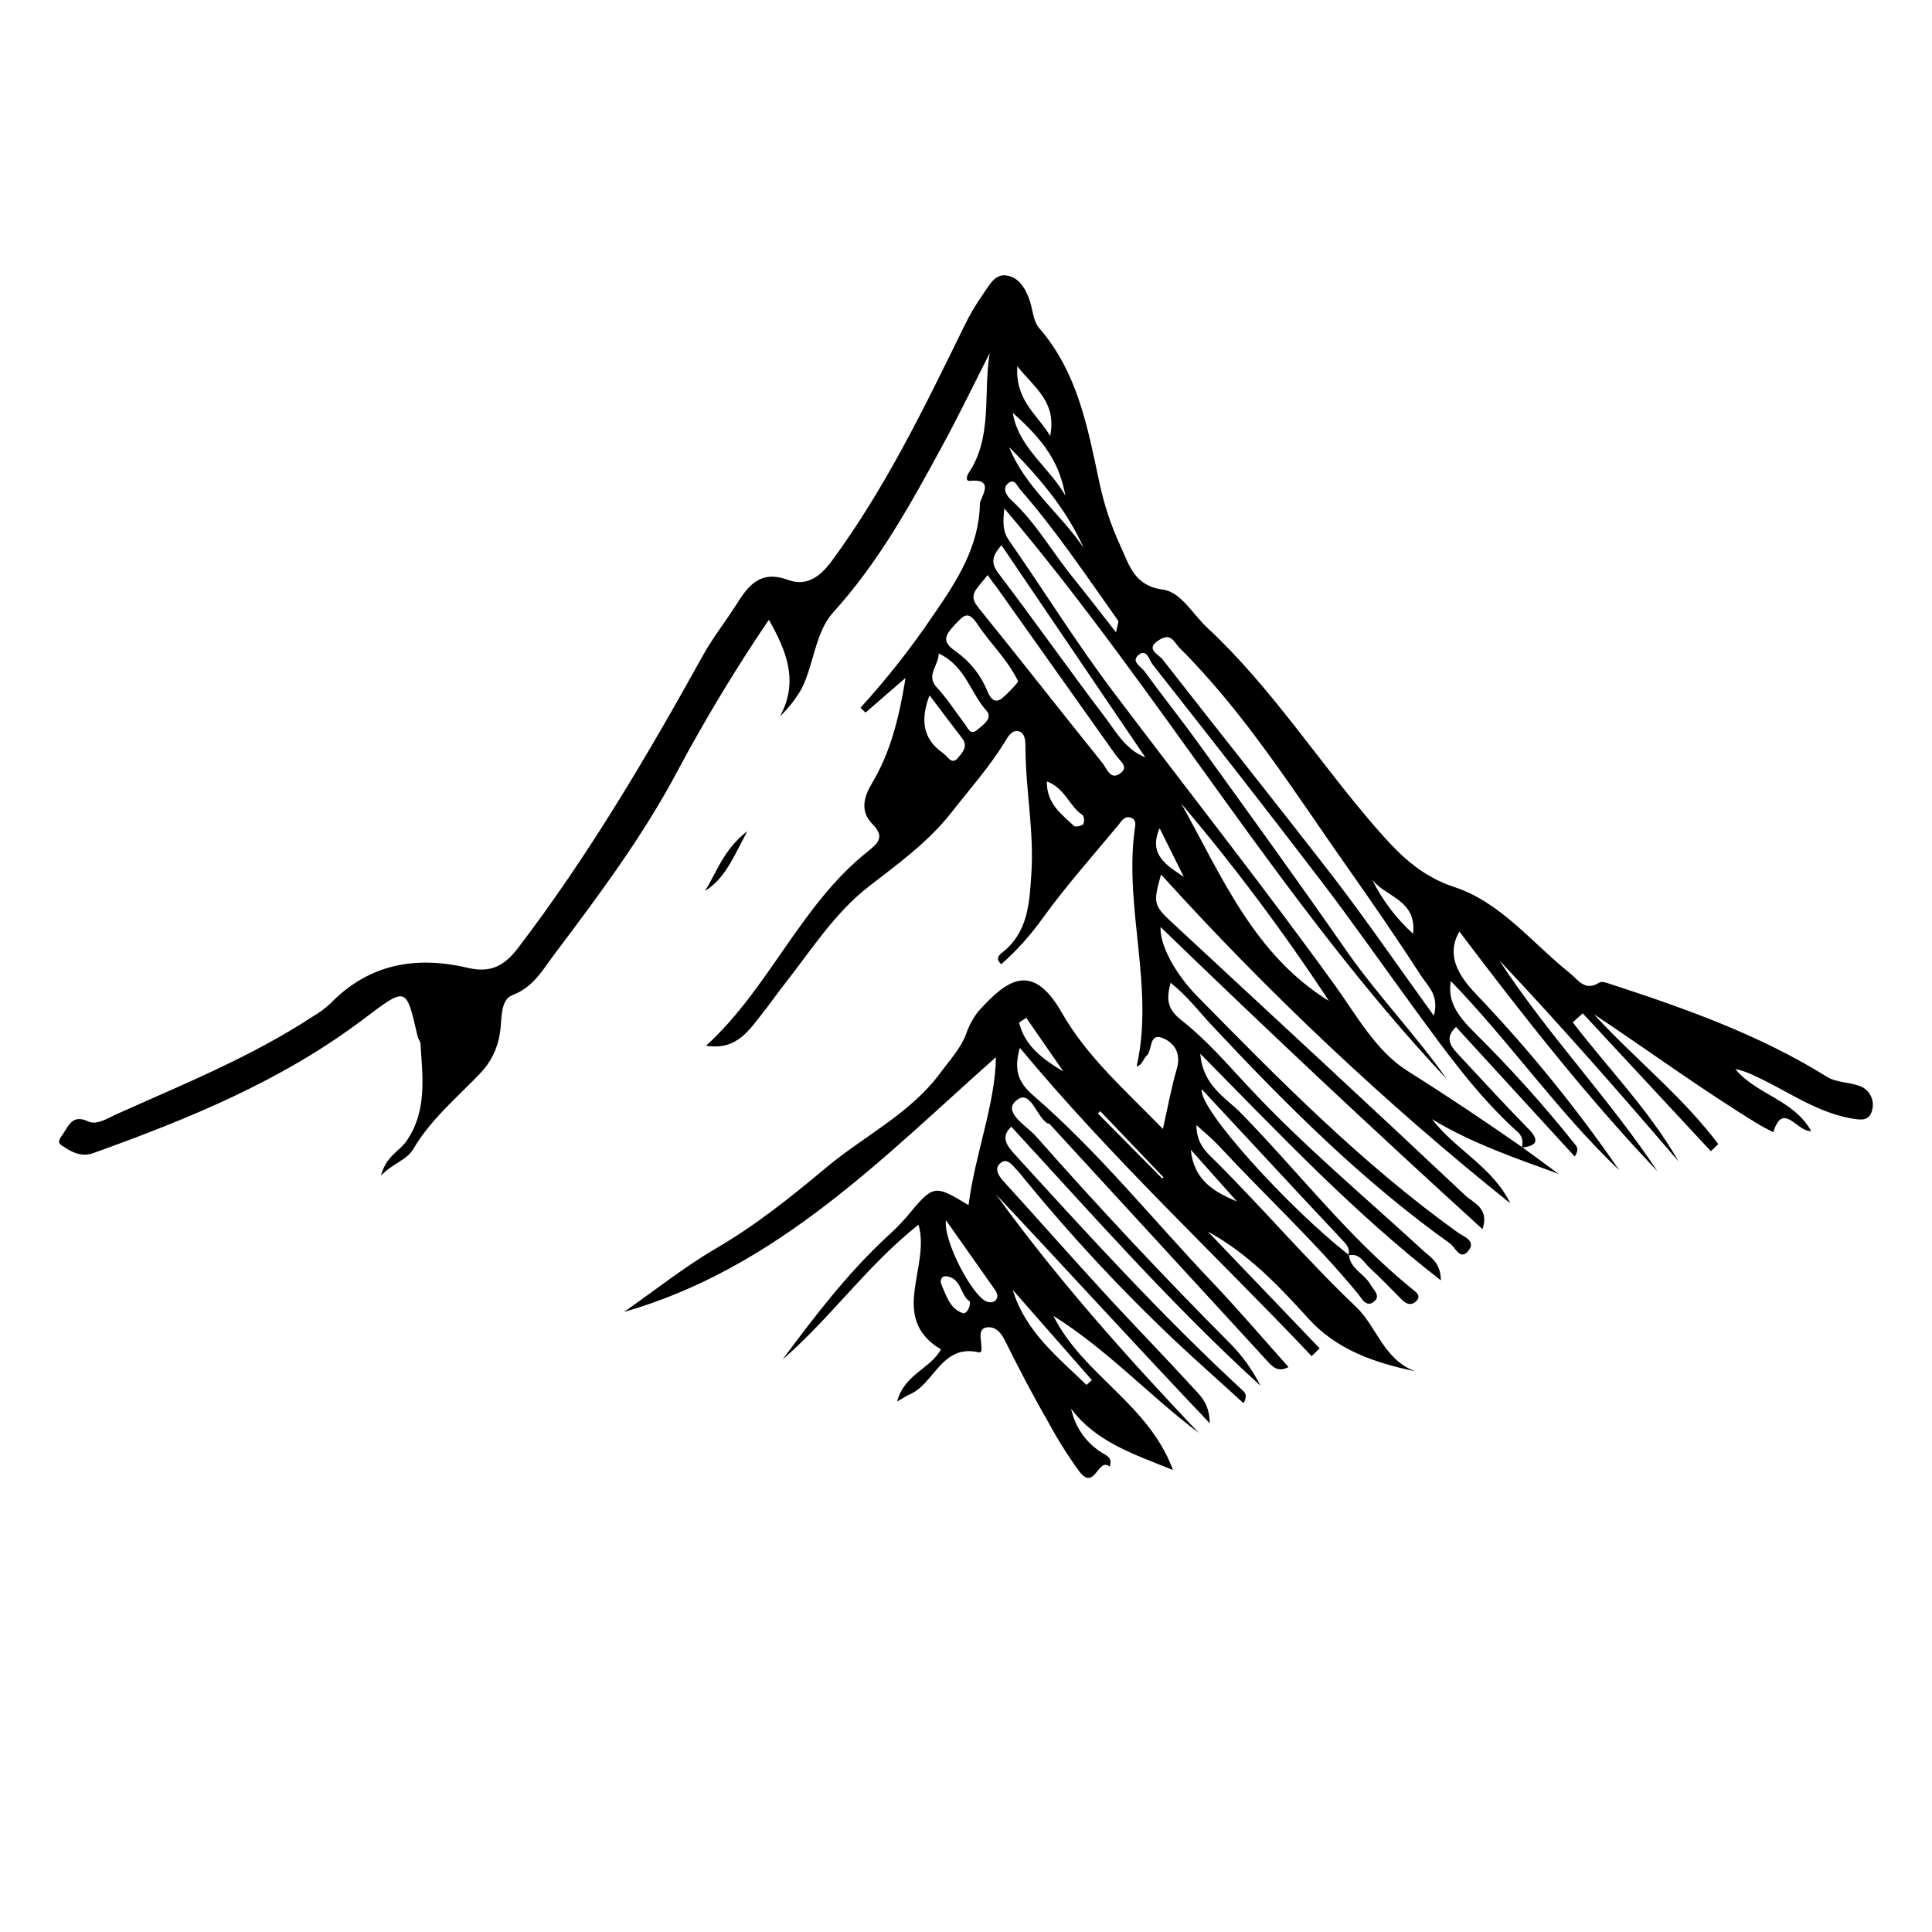
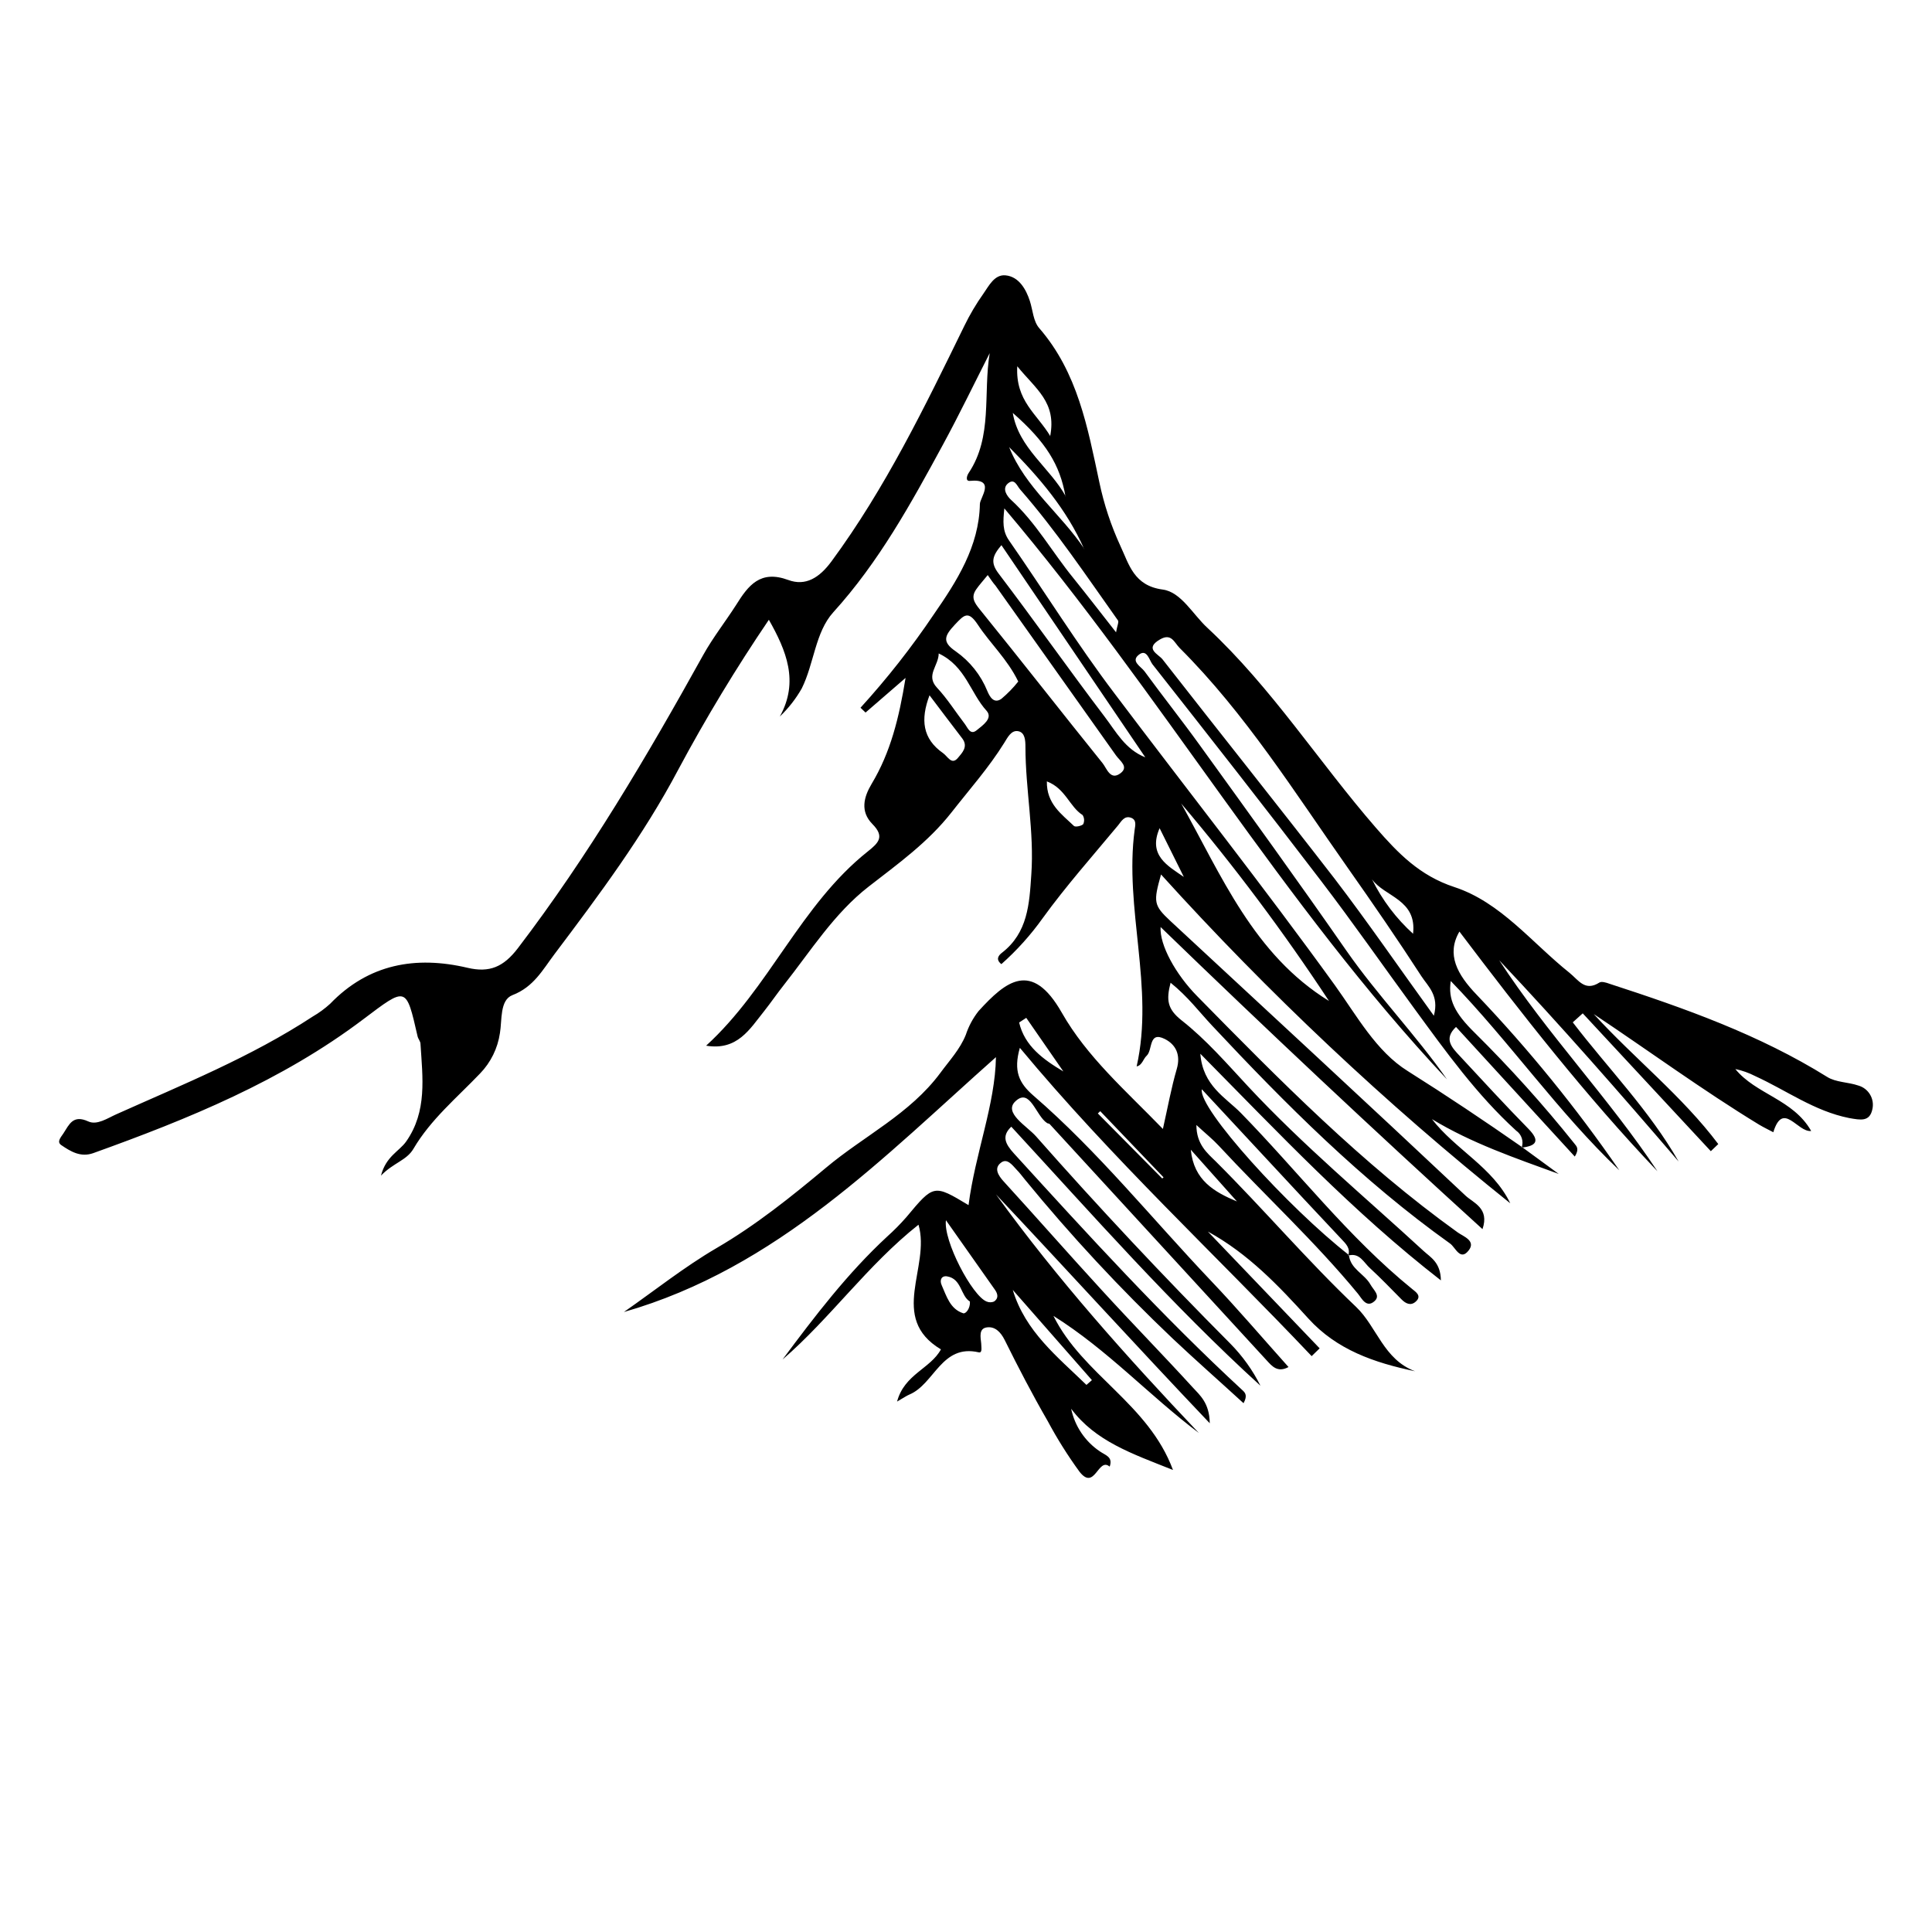
<svg xmlns="http://www.w3.org/2000/svg" xmlns:xlink="http://www.w3.org/1999/xlink" x="0pt" y="0pt" width="256pt" height="256pt" viewBox="0 0 256 256">
  <g id="1">
    <defs>
      <g id="2">
        <defs>
          <path id="3" d="M201.689,152.002 C203.306,153.186,204.923,154.37,206.54,155.553 C200.767,153.447,195.007,151.486,189.742,148.291 C192.872,152.351,197.803,154.653,200.12,159.446 C183.556,146.18,168.081,131.608,153.843,115.871 C152.827,119.502,152.827,119.938,155.092,122.044 C168.165,134.173,181.238,146.236,194.201,158.437 C195.218,159.388,197.39,160.086,196.438,162.867 C181.913,149.656,167.809,136.41,153.785,122.836 C153.633,125.196,155.768,129.089,158.622,131.987 C169.516,143.077,180.446,154.181,193.156,163.303 C193.882,163.826,195.61,164.399,194.608,165.685 C193.49,167.137,192.865,165.293,192.146,164.777 C180.453,156.432,170.358,146.316,160.605,135.894 C158.898,134.078,157.416,132.074,155.107,130.215 C154.519,132.51,154.671,133.693,156.56,135.197 C159.813,137.746,162.573,140.941,165.405,143.984 C172.668,151.777,180.824,158.568,188.646,165.772 C189.553,166.607,190.89,167.268,190.926,169.658 C179.248,160.587,169.545,150.245,159.051,139.627 C159.377,143.875,162.413,145.437,164.403,147.456 C171.985,155.212,178.623,163.898,187.099,170.783 C187.585,171.183,188.457,171.713,187.578,172.483 C186.917,173.064,186.249,172.73,185.683,172.149 C184.324,170.776,182.981,169.374,181.557,168.06 C180.722,167.334,180.17,165.939,178.652,166.368 C178.957,165.387,178.34,164.813,177.752,164.189 C174.416,160.645,171.094,157.088,167.788,153.52 C164.941,150.458,162.094,147.395,159.247,144.333 C158.738,146.853,170.743,160.049,178.739,166.295 C178.921,168.147,180.795,168.779,181.594,170.21 C182,170.936,182.937,171.662,182.153,172.388 C181.056,173.405,180.424,172.018,179.931,171.422 C174.215,164.479,167.584,158.386,161.491,151.813 C160.721,150.978,159.82,150.259,158.528,149.068 C158.528,151.632,159.98,152.801,161.084,153.883 C167.417,160.187,173.205,167.007,179.691,173.173 C182.443,175.794,183.322,180.137,187.505,181.699 C182.051,180.559,177.12,178.837,173.38,174.727 C169.429,170.369,165.391,166.113,160.046,163.187 C164.984,168.345,169.923,173.504,174.861,178.663 C174.508,179.007,174.154,179.351,173.801,179.694 C161.004,166.186,147.351,153.549,135.135,138.842 C134.264,141.907,135.012,143.505,136.929,145.168 C145.535,152.605,152.652,161.494,160.467,169.716 C163.982,173.405,167.287,177.291,170.736,181.14 C169.284,181.917,168.558,181.038,167.831,180.246 C158.245,169.817,148.66,159.381,139.079,148.937 C139.013,148.865,138.846,148.879,138.745,148.814 C137.234,147.834,136.508,144.108,134.569,145.909 C132.898,147.441,136.065,149.192,137.285,150.579 C145.593,159.991,154.178,169.149,163.038,178.053 C164.648,179.687,165.991,181.565,167.018,183.616 C155.26,172.911,144.78,160.986,134.002,149.293 C132.673,150.55,133.218,151.588,134.365,152.852 C144.17,163.615,153.974,174.371,164.687,184.263 C165.05,184.597,165.289,184.989,164.774,185.933 C161.607,183.028,158.455,180.261,155.398,177.378 C148.448,170.782,141.918,163.757,135.846,156.345 C135.461,155.88,135.12,155.401,134.677,154.958 C134.118,154.355,133.428,153.411,132.615,154.079 C131.678,154.805,132.266,155.75,132.992,156.548 C137.35,161.32,141.598,166.164,145.956,170.914 C149.936,175.271,154.046,179.462,158.012,183.805 C158.97,184.858,160.263,185.875,160.3,188.591 C150.372,178.147,141.264,168.125,131.975,158.27 C140.102,169.505,149.304,179.803,158.847,189.869 C152.311,184.952,146.769,178.866,139.587,174.363 C143.472,182.185,152.173,185.984,155.426,194.779 C149.958,192.6,145.157,190.98,141.933,186.666 C142.415,188.969,143.775,190.993,145.724,192.309 C146.501,192.847,147.496,193.036,147.038,194.336 C145.491,193.021,145.085,197.64,143.029,194.996 C141.478,192.866,140.076,190.631,138.831,188.308 C136.805,184.8,134.931,181.198,133.13,177.566 C132.578,176.455,131.809,175.729,130.741,175.889 C129.673,176.048,129.927,177.181,130.015,178.017 C130.015,178.467,130.203,179.309,129.695,179.193 C124.764,178.046,123.834,183.376,120.515,184.778 C120.101,184.952,119.731,185.221,118.867,185.715 C119.832,182.084,123.297,181.357,124.677,178.801 C117.668,174.596,123.348,167.907,121.706,162.279 C114.909,167.667,110.035,174.669,103.688,180.145 C107.973,174.393,112.294,168.721,117.552,163.855 C118.454,163.048,119.305,162.187,120.101,161.276 C123.732,156.919,123.732,156.919,128.337,159.686 C129.216,152.815,131.867,146.388,131.968,140.077 C117.145,153.222,103.049,168.001,82.67,173.848 C86.744,171.008,90.659,167.885,94.929,165.387 C100.165,162.337,104.857,158.567,109.454,154.726 C114.473,150.513,120.573,147.608,124.604,142.161 C125.81,140.52,127.197,139.053,127.974,137.121 C128.35,135.976,128.926,134.907,129.673,133.962 C133.261,130.033,136.696,127.164,140.69,134.18 C144.039,140.062,149.137,144.478,154.09,149.591 C154.744,146.686,155.201,144.137,155.927,141.646 C156.472,139.779,155.811,138.414,154.344,137.673 C152.165,136.584,152.761,139.126,151.94,139.888 C151.475,140.302,151.359,141.152,150.611,141.304 C152.979,130.824,148.941,120.395,150.35,109.93 C150.422,109.407,150.64,108.645,149.878,108.361 C148.984,108.034,148.585,108.833,148.164,109.349 C144.787,113.416,141.264,117.381,138.17,121.652 C136.579,123.886,134.739,125.932,132.687,127.752 C131.881,127.12,132.331,126.576,132.76,126.249 C136.195,123.591,136.391,119.785,136.652,115.914 C137.059,110.228,135.882,104.636,135.875,98.978 C135.875,98.114,135.825,97.053,134.909,96.886 C133.994,96.719,133.508,97.729,133.072,98.426 C131.024,101.723,128.453,104.614,126.071,107.657 C122.962,111.615,119.004,114.447,115.097,117.483 C110.536,121.027,107.421,126.009,103.862,130.519 C102.969,131.645,102.155,132.843,101.262,133.969 C99.337,136.373,97.703,139.242,93.564,138.559 C101.937,130.926,106.063,119.916,114.988,112.82 C116.441,111.666,117.24,110.852,115.598,109.189 C113.957,107.526,114.444,105.623,115.497,103.866 C117.995,99.704,119.128,95.151,119.992,89.827 C118.225,91.357,116.458,92.887,114.69,94.417 C114.468,94.204,114.245,93.991,114.022,93.778 C117.551,89.905,120.792,85.779,123.718,81.432 C126.797,76.994,129.731,72.412,129.84,66.783 C129.84,65.962,132.019,63.384,128.518,63.718 C127.908,63.776,128.09,63.057,128.366,62.651 C131.561,57.85,130.254,52.163,131.14,46.796 C129.078,50.849,127.102,54.952,124.931,58.947 C120.704,66.732,116.462,74.467,110.405,81.141 C108.016,83.792,107.878,87.917,106.237,91.222 C105.455,92.596,104.477,93.849,103.332,94.94 C105.91,90.299,104.174,86.181,101.879,82.122 C97.531,88.531,93.521,95.163,89.867,101.992 C85.262,110.707,79.387,118.58,73.482,126.416 C71.921,128.486,70.723,130.773,67.912,131.856 C66.198,132.509,66.539,135.196,66.242,136.896 C65.948,138.909,65.028,140.779,63.612,142.241 C60.548,145.451,57.076,148.32,54.788,152.213 C53.873,153.774,52.159,154.05,50.482,155.771 C51.15,153.208,52.893,152.561,53.815,151.261 C56.626,147.26,55.994,142.771,55.718,138.327 C55.718,137.985,55.413,137.673,55.333,137.324 C53.801,130.628,53.881,130.73,48.136,135.058 C37.344,143.214,24.976,148.262,12.36,152.794 C10.69,153.389,9.368,152.583,8.119,151.733 C7.494,151.305,8.039,150.724,8.388,150.201 C9.179,148.988,9.666,147.666,11.7,148.596 C12.854,149.126,14.22,148.182,15.403,147.652 C24.256,143.686,33.277,140.048,41.44,134.695 C42.268,134.215,43.042,133.648,43.749,133.003 C48.833,127.73,55.079,126.619,61.956,128.239 C64.862,128.922,66.721,128.13,68.624,125.639 C77.963,113.401,85.727,100.22,93.186,86.777 C94.464,84.482,96.091,82.419,97.543,80.153 C99.155,77.568,100.739,75.484,104.443,76.849 C106.752,77.706,108.582,76.551,110.18,74.38 C117.319,64.684,122.526,53.928,127.777,43.187 C128.503,41.691,129.35,40.258,130.312,38.902 C131.038,37.871,131.764,36.36,133.217,36.483 C135.054,36.643,135.984,38.423,136.456,39.868 C136.855,41.081,136.906,42.591,137.72,43.499 C142.803,49.375,144.118,56.644,145.665,63.885 C146.277,66.807,147.217,69.65,148.468,72.361 C149.608,74.786,150.24,77.611,154.068,78.12 C156.515,78.447,158.062,81.431,160.001,83.204 C168.513,91.134,174.751,100.975,182.326,109.697 C185.231,113.031,188.093,116.023,192.712,117.541 C198.841,119.546,202.981,124.92,207.963,128.9 C209.162,129.866,210.011,131.42,211.929,130.192 C212.219,130.011,212.829,130.192,213.258,130.352 C223.251,133.599,233.121,137.099,242.112,142.699 C243.266,143.425,244.886,143.374,246.237,143.839 C247.588,144.221,248.406,145.591,248.103,146.962 C247.747,148.676,246.542,148.414,245.017,148.146 C240.412,147.23,236.701,144.471,232.576,142.59 C231.743,142.161,230.856,141.846,229.94,141.653 C232.67,145.015,237.602,145.654,239.991,149.86 C238.168,150.077,236.265,145.822,234.973,150.027 C234.341,149.692,233.702,149.387,233.092,149.024 C225.597,144.456,218.523,139.263,211.18,134.368 C216.555,140.251,222.895,145.226,227.681,151.595 C227.352,151.91,227.023,152.225,226.693,152.539 C226.693,152.539,209.721,134.274,209.721,134.274 C209.281,134.671,208.84,135.068,208.4,135.465 C213.091,141.587,218.567,147.143,222.424,153.905 C214.66,144.848,206.831,135.901,198.653,127.237 C205.023,137.027,213.178,145.48,219.62,155.198 C210.07,145.153,201.573,134.267,193.381,123.438 C191.623,126.452,193.076,129.125,195.683,131.827 C202.581,139.063,208.895,146.834,214.566,155.067 C206.439,147.347,200.04,138.036,192.233,129.989 C191.863,132.429,192.734,134.223,195.407,136.845 C200.094,141.482,204.507,146.388,208.625,151.537 C208.937,151.915,209.278,152.263,208.668,153.251 C203.422,147.526,198.176,141.8,192.93,136.075 C191.253,137.651,192.386,138.806,193.417,139.91 C196.438,143.163,199.452,146.446,202.539,149.591 C204.129,151.225,203.527,151.842,201.624,152.067 C201.923,151.239,201.624,150.313,200.898,149.816 C195.668,145.052,191.58,139.343,187.433,133.678 C183.286,128.014,179.291,122.276,175.035,116.706 C167.686,107.076,160.205,97.547,152.71,88.026 C152.304,87.503,151.984,86.014,151.004,86.682 C149.696,87.59,151.193,88.316,151.657,88.956 C154.054,92.246,156.589,95.427,158.964,98.724 C165.5,107.773,172.036,116.8,178.391,125.951 C182.538,131.906,187.585,137.099,191.732,143.018 C169.901,119.778,153.872,91.919,133.08,67.364 C132.898,69.136,132.826,70.349,133.69,71.598 C138.396,78.359,142.753,85.397,147.714,91.933 C157.424,104.81,167.424,117.461,176.873,130.541 C179.778,134.579,182.356,139.321,186.532,141.921 C191.688,145.168,196.714,148.531,201.689,152.002 z M189.996,134.572 C190.722,131.906,189.212,130.686,188.355,129.372 C185.21,124.513,181.927,119.742,178.594,115.006 C171.549,104.999,165.042,94.577,156.312,85.862 C155.586,85.135,155.223,83.843,153.705,84.729 C151.584,85.956,153.502,86.682,154.039,87.365 C161.614,97.068,169.291,106.669,176.829,116.415 C181.267,122.218,185.392,128.232,189.996,134.594 z M130.886,76.188 C130.211,77.023,129.746,77.524,129.361,78.084 C128.635,79.115,129.07,79.819,129.833,80.756 C135.309,87.51,140.647,94.366,146.101,101.128 C146.646,101.81,147.125,103.459,148.454,102.471 C149.616,101.607,148.411,100.844,147.881,100.104 C142.555,92.609,137.229,85.104,131.903,77.59 C131.598,77.248,131.336,76.856,130.886,76.21 z M156.487,106.415 C161.861,116.023,166.117,126.481,176.096,132.633 C170.096,123.512,163.547,114.763,156.487,106.437 z M132.694,72.237 C131.453,73.69,131.242,74.569,132.31,75.985 C137.081,82.252,141.613,88.709,146.377,94.976 C147.888,96.959,149.093,99.29,151.759,100.351 z M134.917,90.292 C133.464,87.307,131.198,85.259,129.572,82.782 C128.279,80.829,127.741,81.49,126.514,82.782 C125.163,84.235,124.778,85.041,126.645,86.312 C128.516,87.626,129.969,89.451,130.828,91.57 C131.133,92.296,131.685,93.313,132.695,92.594 C133.51,91.911,134.255,91.147,134.917,90.314 z M147.888,83.756 C148.04,82.884,148.28,82.412,148.135,82.209 C143.951,76.319,139.935,70.298,135.164,64.844 C134.735,64.35,134.438,63.333,133.566,64.052 C132.695,64.771,133.501,65.803,133.966,66.231 C137.263,69.245,139.42,73.152,142.201,76.566 C144.053,78.861,145.84,81.185,147.888,83.792 z M124.386,86.552 C124.386,88.244,122.621,89.457,124.147,91.113 C125.512,92.565,126.609,94.323,127.843,95.928 C128.235,96.451,128.569,97.446,129.405,96.77 C130.24,96.095,131.583,95.18,130.741,94.199 C128.584,91.853,127.967,88.28,124.386,86.588 z M125.345,161.654 C124.953,164.385,128.831,171.727,130.734,172.461 C131.047,172.593,131.401,172.593,131.714,172.461 C132.339,172.047,132.222,171.451,131.845,170.914 C129.753,167.943,127.654,164.973,125.345,161.69 z M123.166,92.129 C121.953,95.354,122.229,97.889,124.967,99.799 C125.577,100.227,126.1,101.44,126.942,100.409 C127.458,99.784,128.322,98.956,127.524,97.874 C126.136,96.051,124.72,94.199,123.181,92.151 z M134.198,170.921 C135.854,176.433,140.124,179.774,143.959,183.507 C144.201,183.296,144.443,183.086,144.685,182.875 z M143.639,72.709 C141.344,67.524,137.727,63.268,133.718,59.244 C135.846,64.604,140.589,68.09,143.69,72.746 z M141.177,65.752 C140.451,61.605,138.606,58.576,134.198,54.713 C134.982,59.397,139.129,61.968,141.228,65.788 z M139.151,57.806 C140.022,53.289,137.263,51.575,134.793,48.532 C134.539,53.137,137.393,54.807,139.202,57.843 z M138.715,103.517 C138.65,106.509,140.676,107.875,142.303,109.443 C142.492,109.625,143.305,109.443,143.53,109.211 C143.715,108.82,143.685,108.361,143.45,107.998 C141.729,106.916,141.192,104.498,138.752,103.553 z M187.236,123.736 C187.774,119.168,183.467,118.841,181.797,116.51 C183.148,119.258,185.012,121.723,187.287,123.772 z M154.003,156.156 C154.061,156.105,154.119,156.055,154.177,156.004 C151.381,153.082,148.585,150.16,145.789,147.238 C145.682,147.337,145.576,147.436,145.469,147.536 z M135.984,134.87 C135.67,135.075,135.355,135.281,135.04,135.487 C135.767,138.595,138.214,140.375,140.901,141.972 z M156.864,116.198 C155.794,114.045,154.724,111.893,153.654,109.741 C152.086,113.336,154.729,114.723,156.864,116.198 z M163.902,159.199 C161.955,157.02,160.009,154.842,157.787,152.343 C158.186,156.41,160.91,157.943,163.902,159.199 z M128.518,172.461 C127.269,171.698,127.436,169.454,125.505,169.127 C124.778,169.004,124.459,169.585,124.778,170.296 C125.425,171.749,125.889,173.456,127.632,174.015 C127.959,174.117,128.584,173.383,128.519,172.461 z" />
        </defs>
        <use xlink:href="#3" style="fill:#000000;fill-opacity:1;fill-rule:evenodd;opacity:1;stroke:none;" />
      </g>
    </defs>
    <use xlink:href="#2" />
-     <defs>
-       <g id="4">
-         <defs>
-           <path id="5" d="M93.404,118.064 C94.98,115.617,95.793,112.653,99.025,110.126 C97.151,113.648,96.069,116.415,93.404,118.064 z" />
-         </defs>
-         <use xlink:href="#5" style="fill:#000000;fill-opacity:1;fill-rule:evenodd;opacity:1;stroke:none;" />
-       </g>
-     </defs>
-     <use xlink:href="#4" />
  </g>
</svg>
